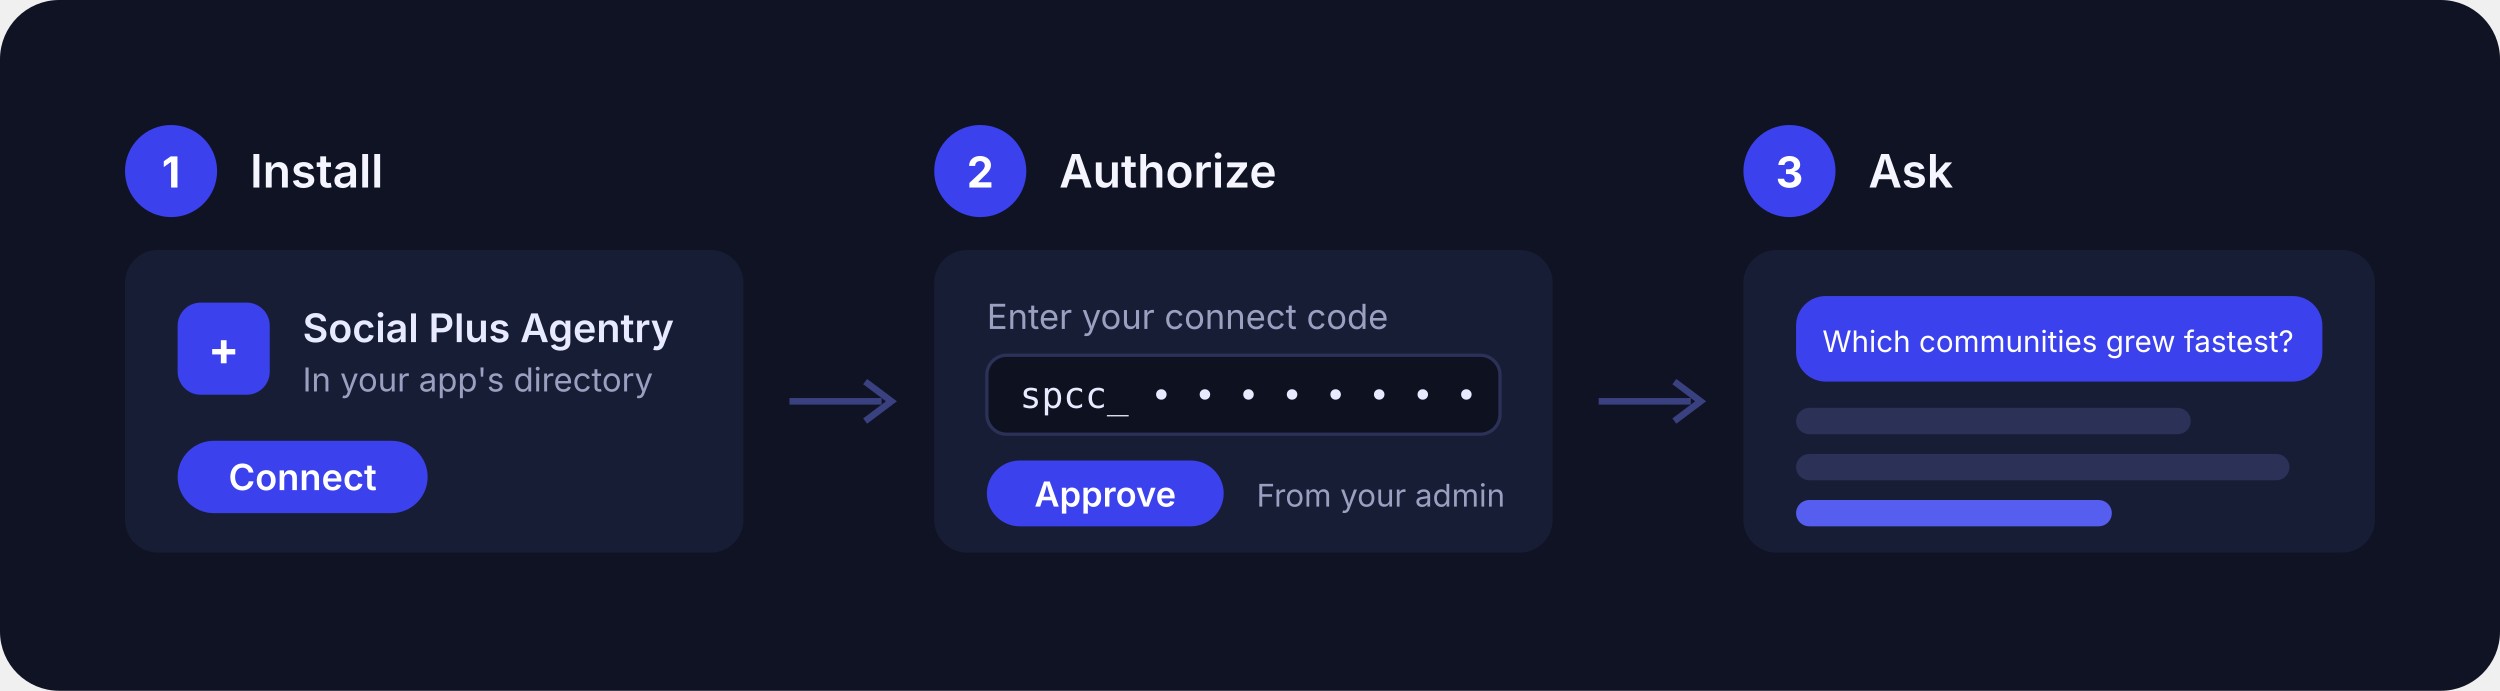
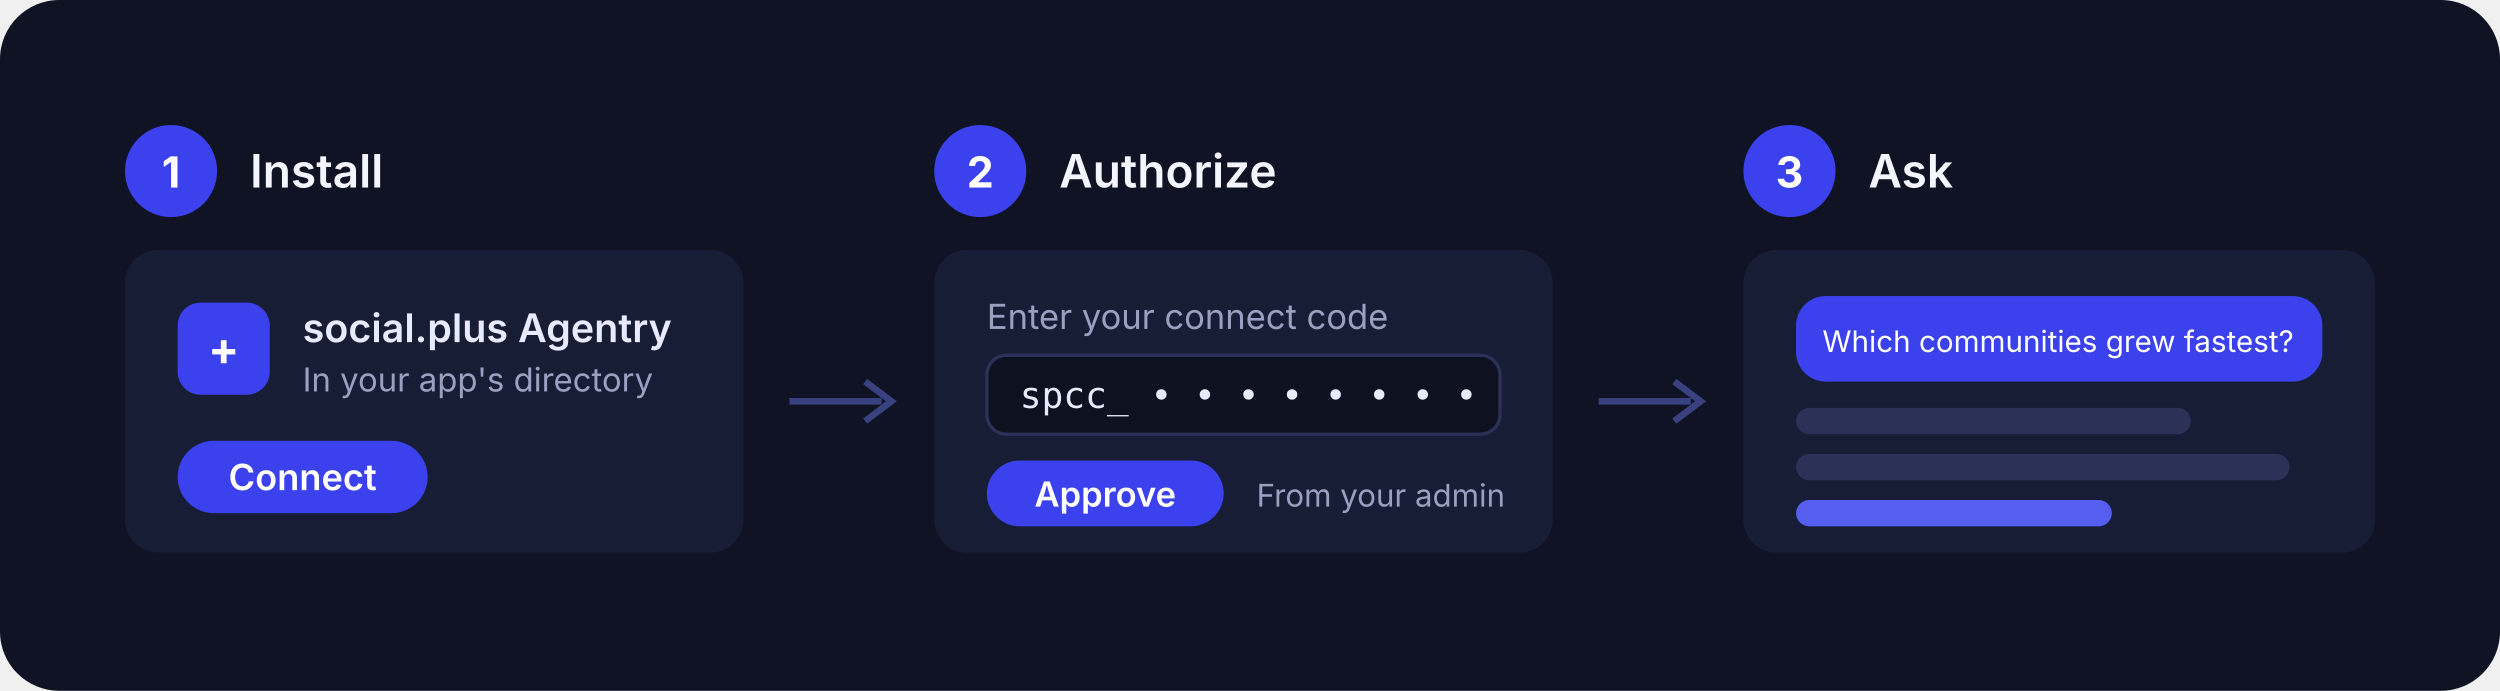
<svg xmlns="http://www.w3.org/2000/svg" viewBox="0 0 760 210" font-family="system-ui, -apple-system, 'Segoe UI', sans-serif">
  <rect x="0" y="0" width="760" height="210" rx="18" fill="#101324" />
  <g>
    <circle cx="52" cy="52" r="14" fill="#3b41ec" />
    <text x="52" y="57" fill="#ffffff" font-size="13" font-weight="700" text-anchor="middle">1</text>
    <text x="76" y="57" fill="#f4f5ff" font-size="14" font-weight="600">Install</text>
    <rect x="38" y="76" width="188" height="92" rx="10" fill="#181d36" />
    <rect x="54" y="92" width="28" height="28" rx="7" fill="#3b41ec" />
    <text x="68" y="111" fill="#ffffff" font-size="14" font-weight="700" text-anchor="middle">+</text>
-     <text x="92" y="104" fill="#e8eaff" font-size="12" font-weight="600">Social Plus Agentry</text>
+     <text x="92" y="104" fill="#e8eaff" font-size="12" font-weight="600">social.plus Agentry</text>
    <text x="92" y="119" fill="#9aa1c0" font-size="10">In your app's directory</text>
    <rect x="54" y="134" width="76" height="22" rx="11" fill="#3b41ec" />
    <text x="92" y="149" fill="#ffffff" font-size="11" font-weight="600" text-anchor="middle">Connect</text>
  </g>
  <path d="M240 122 h28" stroke="#3a4180" stroke-width="2" />
  <path d="M263 116 l8 6 l-8 6" fill="none" stroke="#3a4180" stroke-width="2" />
  <g>
    <circle cx="298" cy="52" r="14" fill="#3b41ec" />
    <text x="298" y="57" fill="#ffffff" font-size="13" font-weight="700" text-anchor="middle">2</text>
    <text x="322" y="57" fill="#f4f5ff" font-size="14" font-weight="600">Authorize</text>
    <rect x="284" y="76" width="188" height="92" rx="10" fill="#181d36" />
    <text x="300" y="100" fill="#9aa1c0" font-size="10.5">Enter your connect code</text>
    <rect x="300" y="108" width="156" height="24" rx="6" fill="#0e1120" stroke="#2b3157" />
    <text x="310" y="124" fill="#e8eaff" font-size="11" font-family="ui-monospace, monospace">spcc_ • • • • • • • •</text>
    <rect x="300" y="140" width="72" height="20" rx="10" fill="#3b41ec" />
    <text x="336" y="154" fill="#ffffff" font-size="10.5" font-weight="600" text-anchor="middle">Approve</text>
    <text x="382" y="154" fill="#9aa1c0" font-size="9.5">From your admin</text>
  </g>
  <path d="M486 122 h28" stroke="#3a4180" stroke-width="2" />
  <path d="M509 116 l8 6 l-8 6" fill="none" stroke="#3a4180" stroke-width="2" />
  <g>
    <circle cx="544" cy="52" r="14" fill="#3b41ec" />
    <text x="544" y="57" fill="#ffffff" font-size="13" font-weight="700" text-anchor="middle">3</text>
    <text x="568" y="57" fill="#f4f5ff" font-size="14" font-weight="600">Ask</text>
    <rect x="530" y="76" width="192" height="92" rx="10" fill="#181d36" />
    <rect x="546" y="90" width="160" height="26" rx="9" fill="#3b41ec" />
    <text x="554" y="107" fill="#ffffff" font-size="9">Which communities grew fastest?</text>
    <rect x="546" y="124" width="120" height="8" rx="4" fill="#2b3157" />
    <rect x="546" y="138" width="150" height="8" rx="4" fill="#2b3157" />
    <rect x="546" y="152" width="96" height="8" rx="4" fill="#565ef0" />
  </g>
</svg>
